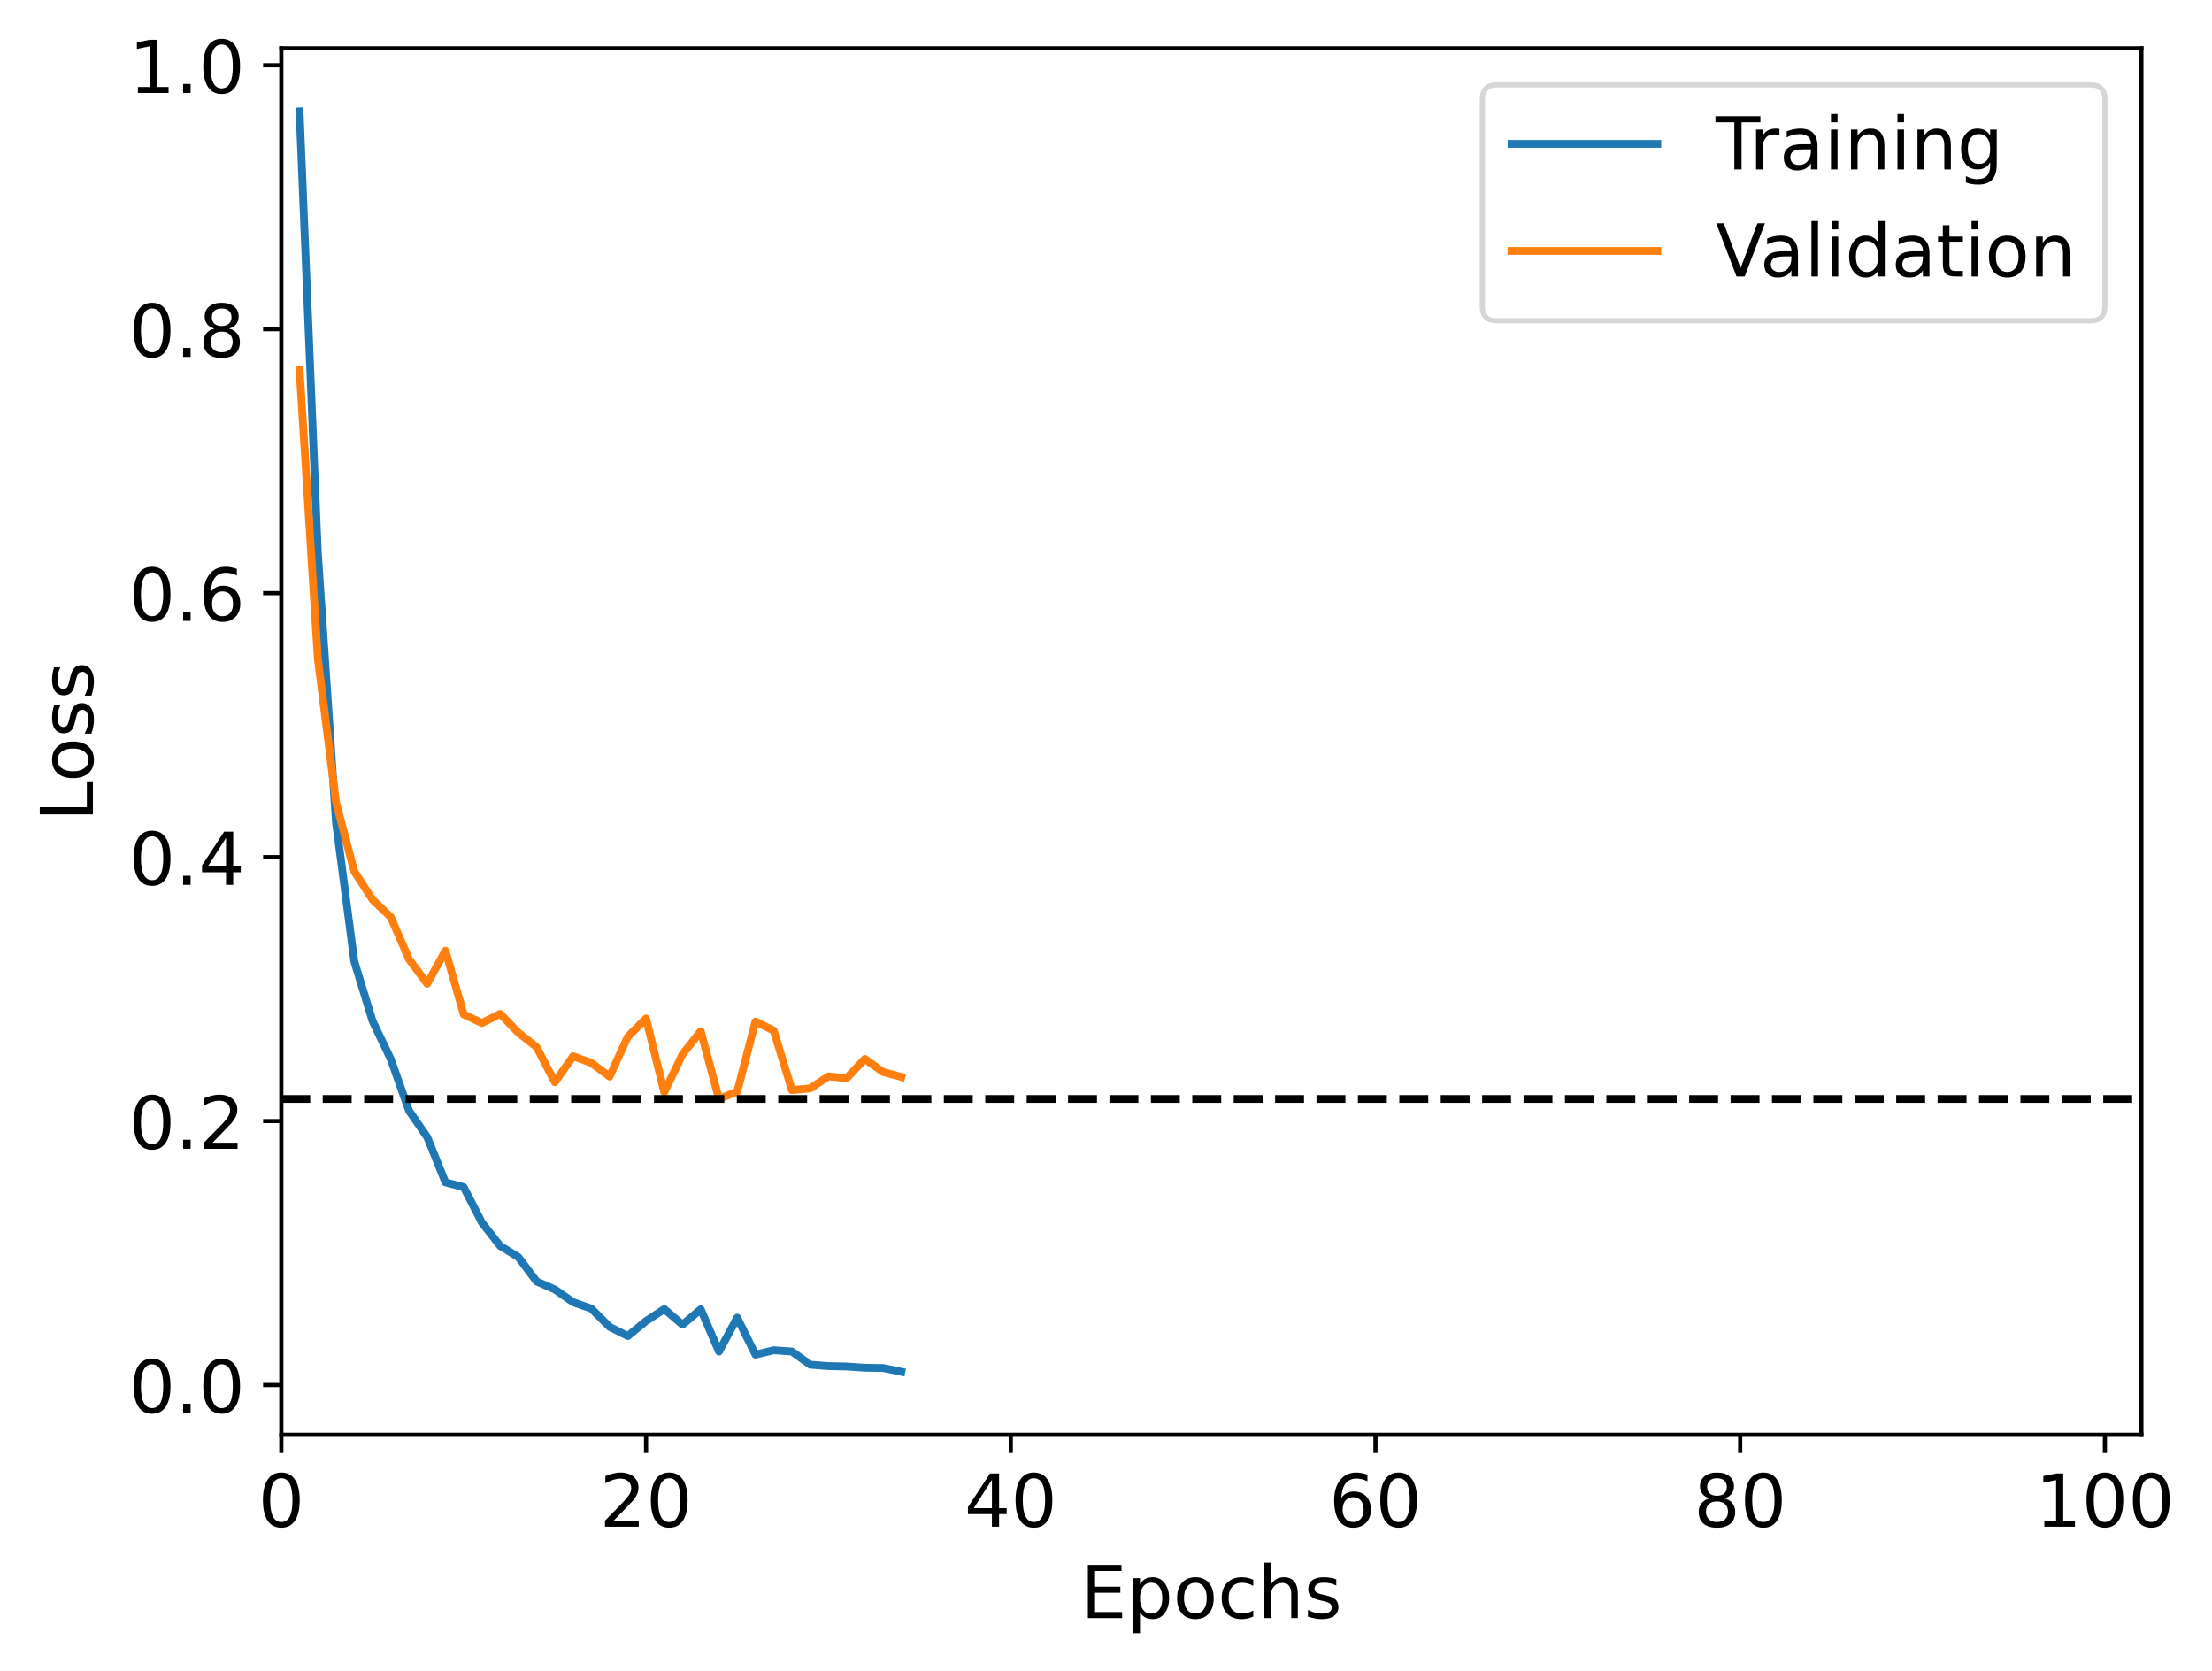
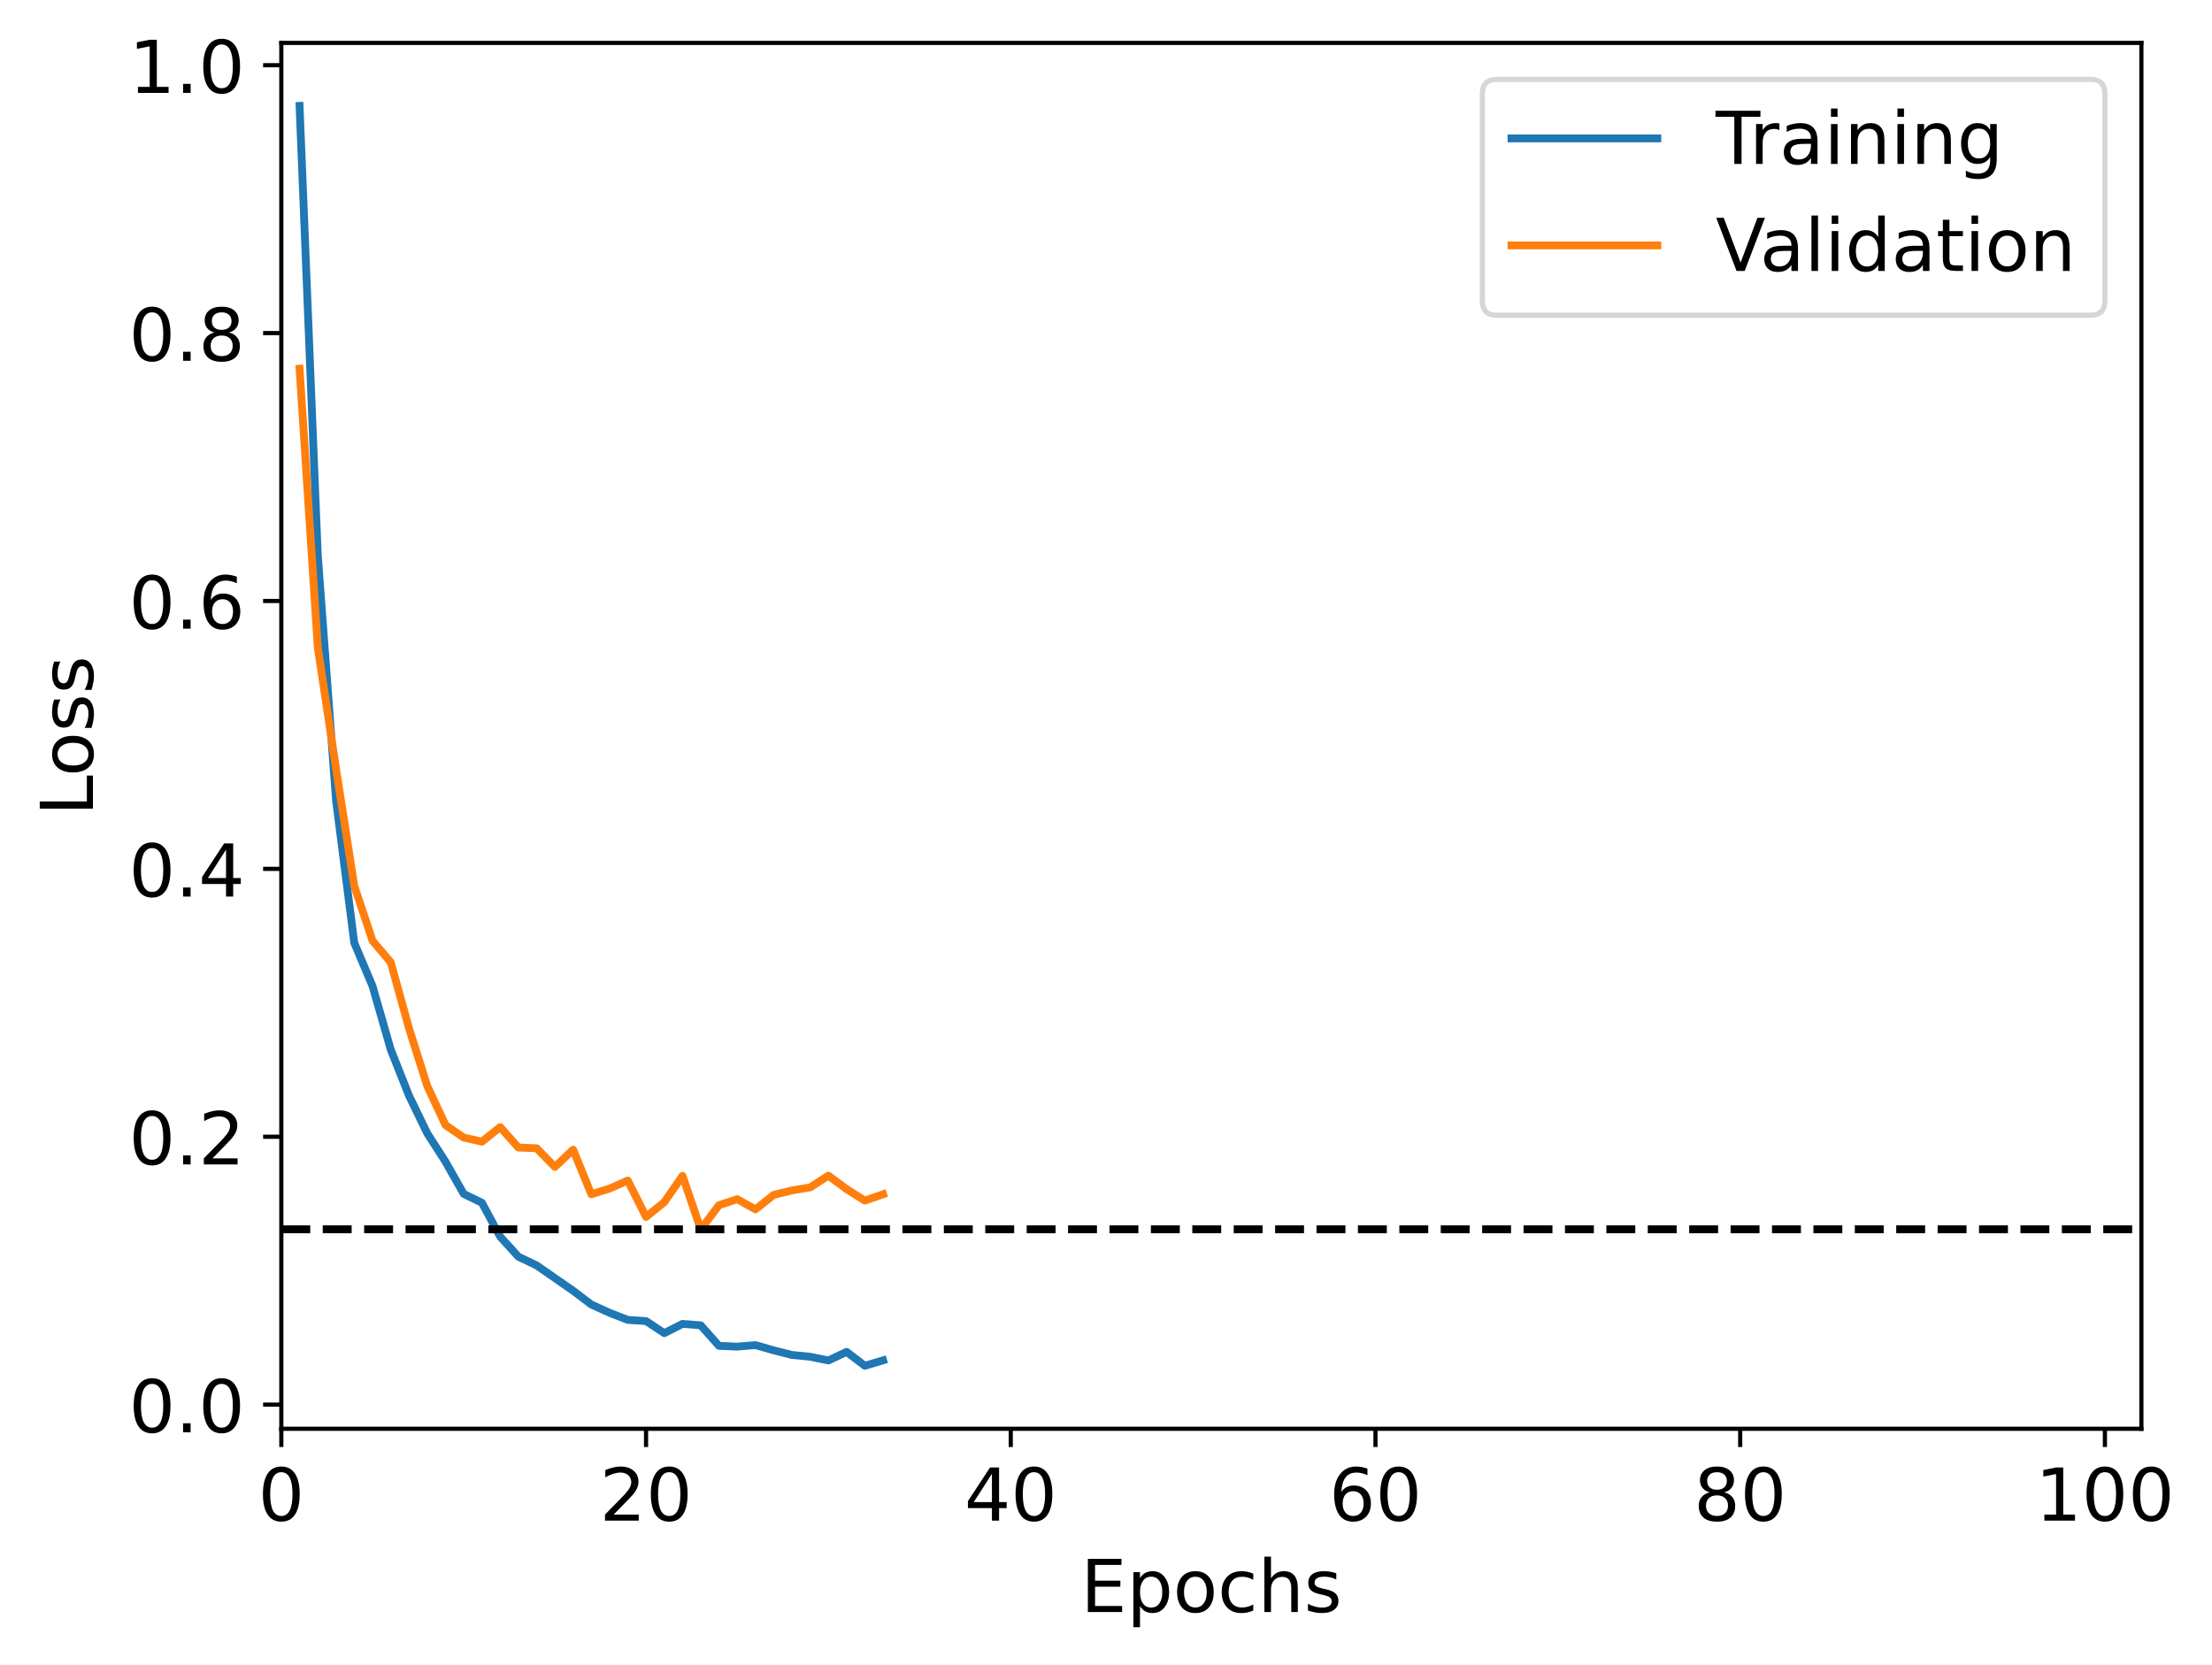
- <svg xmlns="http://www.w3.org/2000/svg" xmlns:xlink="http://www.w3.org/1999/xlink" width="424.693pt" height="320.685pt" viewBox="0 0 424.693 320.685" version="1.1">
+ <svg xmlns="http://www.w3.org/2000/svg" xmlns:xlink="http://www.w3.org/1999/xlink" width="424.693pt" height="319.648pt" viewBox="0 0 424.693 319.648" version="1.1">
  <defs>
    <style type="text/css">*{stroke-linejoin: round; stroke-linecap: butt}</style>
  </defs>
  <g id="figure_1">
    <g id="patch_1">
-       <path d="M 0 320.685  L 424.693 320.685  L 424.693 0  L 0 0  z " style="fill: #ffffff" />
+       <path d="M 0 319.648  L 424.693 319.648  L 424.693 0  L 0 0  z " style="fill: #ffffff" />
    </g>
    <g id="axes_1">
      <g id="patch_2">
-         <path d="M 54.014 275.386  L 411.134 275.386  L 411.134 9.274  L 54.014 9.274  z " style="fill: #ffffff" />
+         <path d="M 54.014 274.35  L 411.134 274.35  L 411.134 8.238  L 54.014 8.238  z " style="fill: #ffffff" />
      </g>
      <g id="matplotlib.axis_1">
        <g id="xtick_1">
          <g id="line2d_1">
            <defs>
-               <path id="me31da384bd" d="M 0 0  L 0 3.5  " style="stroke: #000000; stroke-width: 0.8" />
-             </defs>
-             <g>
-               <use xlink:href="#me31da384bd" x="54.014" y="275.386" style="stroke: #000000; stroke-width: 0.8" />
+               <path id="me170fcba91" d="M 0 0  L 0 3.5  " style="stroke: #000000; stroke-width: 0.8" />
+             </defs>
+             <g>
+               <use xlink:href="#me170fcba91" x="54.014" y="274.35" style="stroke: #000000; stroke-width: 0.8" />
            </g>
          </g>
          <g id="text_1">
-             <g transform="translate(49.56 293.024) scale(0.14 -0.14)">
+             <g transform="translate(49.56 291.9875) scale(0.14 -0.14)">
              <defs>
                <path id="DejaVuSans-30" d="M 2034 4250  Q 1547 4250 1301 3770  Q 1056 3291 1056 2328  Q 1056 1369 1301 889  Q 1547 409 2034 409  Q 2525 409 2770 889  Q 3016 1369 3016 2328  Q 3016 3291 2770 3770  Q 2525 4250 2034 4250  z M 2034 4750  Q 2819 4750 3233 4129  Q 3647 3509 3647 2328  Q 3647 1150 3233 529  Q 2819 -91 2034 -91  Q 1250 -91 836 529  Q 422 1150 422 2328  Q 422 3509 836 4129  Q 1250 4750 2034 4750  z " transform="scale(0.015625)" />
              </defs>
              <use xlink:href="#DejaVuSans-30" />
            </g>
          </g>
        </g>
        <g id="xtick_2">
          <g id="line2d_2">
            <g>
-               <use xlink:href="#me31da384bd" x="124.037" y="275.386" style="stroke: #000000; stroke-width: 0.8" />
+               <use xlink:href="#me170fcba91" x="124.037" y="274.35" style="stroke: #000000; stroke-width: 0.8" />
            </g>
          </g>
          <g id="text_2">
-             <g transform="translate(115.1298 293.024) scale(0.14 -0.14)">
+             <g transform="translate(115.1298 291.9875) scale(0.14 -0.14)">
              <defs>
                <path id="DejaVuSans-32" d="M 1228 531  L 3431 531  L 3431 0  L 469 0  L 469 531  Q 828 903 1448 1529  Q 2069 2156 2228 2338  Q 2531 2678 2651 2914  Q 2772 3150 2772 3378  Q 2772 3750 2511 3984  Q 2250 4219 1831 4219  Q 1534 4219 1204 4116  Q 875 4013 500 3803  L 500 4441  Q 881 4594 1212 4672  Q 1544 4750 1819 4750  Q 2544 4750 2975 4387  Q 3406 4025 3406 3419  Q 3406 3131 3298 2873  Q 3191 2616 2906 2266  Q 2828 2175 2409 1742  Q 1991 1309 1228 531  z " transform="scale(0.015625)" />
              </defs>
              <use xlink:href="#DejaVuSans-32" />
              <use xlink:href="#DejaVuSans-30" x="63.623" />
            </g>
          </g>
        </g>
        <g id="xtick_3">
          <g id="line2d_3">
            <g>
-               <use xlink:href="#me31da384bd" x="194.061" y="275.386" style="stroke: #000000; stroke-width: 0.8" />
+               <use xlink:href="#me170fcba91" x="194.061" y="274.35" style="stroke: #000000; stroke-width: 0.8" />
            </g>
          </g>
          <g id="text_3">
-             <g transform="translate(185.1533 293.024) scale(0.14 -0.14)">
+             <g transform="translate(185.1533 291.9875) scale(0.14 -0.14)">
              <defs>
                <path id="DejaVuSans-34" d="M 2419 4116  L 825 1625  L 2419 1625  L 2419 4116  z M 2253 4666  L 3047 4666  L 3047 1625  L 3713 1625  L 3713 1100  L 3047 1100  L 3047 0  L 2419 0  L 2419 1100  L 313 1100  L 313 1709  L 2253 4666  z " transform="scale(0.015625)" />
              </defs>
              <use xlink:href="#DejaVuSans-34" />
              <use xlink:href="#DejaVuSans-30" x="63.623" />
            </g>
          </g>
        </g>
        <g id="xtick_4">
          <g id="line2d_4">
            <g>
-               <use xlink:href="#me31da384bd" x="264.084" y="275.386" style="stroke: #000000; stroke-width: 0.8" />
+               <use xlink:href="#me170fcba91" x="264.084" y="274.35" style="stroke: #000000; stroke-width: 0.8" />
            </g>
          </g>
          <g id="text_4">
-             <g transform="translate(255.1768 293.024) scale(0.14 -0.14)">
+             <g transform="translate(255.1768 291.9875) scale(0.14 -0.14)">
              <defs>
                <path id="DejaVuSans-36" d="M 2113 2584  Q 1688 2584 1439 2293  Q 1191 2003 1191 1497  Q 1191 994 1439 701  Q 1688 409 2113 409  Q 2538 409 2786 701  Q 3034 994 3034 1497  Q 3034 2003 2786 2293  Q 2538 2584 2113 2584  z M 3366 4563  L 3366 3988  Q 3128 4100 2886 4159  Q 2644 4219 2406 4219  Q 1781 4219 1451 3797  Q 1122 3375 1075 2522  Q 1259 2794 1537 2939  Q 1816 3084 2150 3084  Q 2853 3084 3261 2657  Q 3669 2231 3669 1497  Q 3669 778 3244 343  Q 2819 -91 2113 -91  Q 1303 -91 875 529  Q 447 1150 447 2328  Q 447 3434 972 4092  Q 1497 4750 2381 4750  Q 2619 4750 2861 4703  Q 3103 4656 3366 4563  z " transform="scale(0.015625)" />
              </defs>
              <use xlink:href="#DejaVuSans-36" />
              <use xlink:href="#DejaVuSans-30" x="63.623" />
            </g>
          </g>
        </g>
        <g id="xtick_5">
          <g id="line2d_5">
            <g>
-               <use xlink:href="#me31da384bd" x="334.108" y="275.386" style="stroke: #000000; stroke-width: 0.8" />
+               <use xlink:href="#me170fcba91" x="334.108" y="274.35" style="stroke: #000000; stroke-width: 0.8" />
            </g>
          </g>
          <g id="text_5">
-             <g transform="translate(325.2004 293.024) scale(0.14 -0.14)">
+             <g transform="translate(325.2004 291.9875) scale(0.14 -0.14)">
              <defs>
                <path id="DejaVuSans-38" d="M 2034 2216  Q 1584 2216 1326 1975  Q 1069 1734 1069 1313  Q 1069 891 1326 650  Q 1584 409 2034 409  Q 2484 409 2743 651  Q 3003 894 3003 1313  Q 3003 1734 2745 1975  Q 2488 2216 2034 2216  z M 1403 2484  Q 997 2584 770 2862  Q 544 3141 544 3541  Q 544 4100 942 4425  Q 1341 4750 2034 4750  Q 2731 4750 3128 4425  Q 3525 4100 3525 3541  Q 3525 3141 3298 2862  Q 3072 2584 2669 2484  Q 3125 2378 3379 2068  Q 3634 1759 3634 1313  Q 3634 634 3220 271  Q 2806 -91 2034 -91  Q 1263 -91 848 271  Q 434 634 434 1313  Q 434 1759 690 2068  Q 947 2378 1403 2484  z M 1172 3481  Q 1172 3119 1398 2916  Q 1625 2713 2034 2713  Q 2441 2713 2670 2916  Q 2900 3119 2900 3481  Q 2900 3844 2670 4047  Q 2441 4250 2034 4250  Q 1625 4250 1398 4047  Q 1172 3844 1172 3481  z " transform="scale(0.015625)" />
              </defs>
              <use xlink:href="#DejaVuSans-38" />
              <use xlink:href="#DejaVuSans-30" x="63.623" />
            </g>
          </g>
        </g>
        <g id="xtick_6">
          <g id="line2d_6">
            <g>
-               <use xlink:href="#me31da384bd" x="404.131" y="275.386" style="stroke: #000000; stroke-width: 0.8" />
+               <use xlink:href="#me170fcba91" x="404.131" y="274.35" style="stroke: #000000; stroke-width: 0.8" />
            </g>
          </g>
          <g id="text_6">
-             <g transform="translate(390.7701 293.024) scale(0.14 -0.14)">
+             <g transform="translate(390.7701 291.9875) scale(0.14 -0.14)">
              <defs>
                <path id="DejaVuSans-31" d="M 794 531  L 1825 531  L 1825 4091  L 703 3866  L 703 4441  L 1819 4666  L 2450 4666  L 2450 531  L 3481 531  L 3481 0  L 794 0  L 794 531  z " transform="scale(0.015625)" />
              </defs>
              <use xlink:href="#DejaVuSans-31" />
              <use xlink:href="#DejaVuSans-30" x="63.623" />
              <use xlink:href="#DejaVuSans-30" x="127.246" />
            </g>
          </g>
        </g>
        <g id="text_7">
-           <g transform="translate(207.4919 310.5734) scale(0.14 -0.14)">
+           <g transform="translate(207.4919 309.5369) scale(0.14 -0.14)">
            <defs>
              <path id="DejaVuSans-45" d="M 628 4666  L 3578 4666  L 3578 4134  L 1259 4134  L 1259 2753  L 3481 2753  L 3481 2222  L 1259 2222  L 1259 531  L 3634 531  L 3634 0  L 628 0  L 628 4666  z " transform="scale(0.015625)" />
              <path id="DejaVuSans-70" d="M 1159 525  L 1159 -1331  L 581 -1331  L 581 3500  L 1159 3500  L 1159 2969  Q 1341 3281 1617 3432  Q 1894 3584 2278 3584  Q 2916 3584 3314 3078  Q 3713 2572 3713 1747  Q 3713 922 3314 415  Q 2916 -91 2278 -91  Q 1894 -91 1617 61  Q 1341 213 1159 525  z M 3116 1747  Q 3116 2381 2855 2742  Q 2594 3103 2138 3103  Q 1681 3103 1420 2742  Q 1159 2381 1159 1747  Q 1159 1113 1420 752  Q 1681 391 2138 391  Q 2594 391 2855 752  Q 3116 1113 3116 1747  z " transform="scale(0.015625)" />
              <path id="DejaVuSans-6f" d="M 1959 3097  Q 1497 3097 1228 2736  Q 959 2375 959 1747  Q 959 1119 1226 758  Q 1494 397 1959 397  Q 2419 397 2687 759  Q 2956 1122 2956 1747  Q 2956 2369 2687 2733  Q 2419 3097 1959 3097  z M 1959 3584  Q 2709 3584 3137 3096  Q 3566 2609 3566 1747  Q 3566 888 3137 398  Q 2709 -91 1959 -91  Q 1206 -91 779 398  Q 353 888 353 1747  Q 353 2609 779 3096  Q 1206 3584 1959 3584  z " transform="scale(0.015625)" />
              <path id="DejaVuSans-63" d="M 3122 3366  L 3122 2828  Q 2878 2963 2633 3030  Q 2388 3097 2138 3097  Q 1578 3097 1268 2742  Q 959 2388 959 1747  Q 959 1106 1268 751  Q 1578 397 2138 397  Q 2388 397 2633 464  Q 2878 531 3122 666  L 3122 134  Q 2881 22 2623 -34  Q 2366 -91 2075 -91  Q 1284 -91 818 406  Q 353 903 353 1747  Q 353 2603 823 3093  Q 1294 3584 2113 3584  Q 2378 3584 2631 3529  Q 2884 3475 3122 3366  z " transform="scale(0.015625)" />
              <path id="DejaVuSans-68" d="M 3513 2113  L 3513 0  L 2938 0  L 2938 2094  Q 2938 2591 2744 2837  Q 2550 3084 2163 3084  Q 1697 3084 1428 2787  Q 1159 2491 1159 1978  L 1159 0  L 581 0  L 581 4863  L 1159 4863  L 1159 2956  Q 1366 3272 1645 3428  Q 1925 3584 2291 3584  Q 2894 3584 3203 3211  Q 3513 2838 3513 2113  z " transform="scale(0.015625)" />
              <path id="DejaVuSans-73" d="M 2834 3397  L 2834 2853  Q 2591 2978 2328 3040  Q 2066 3103 1784 3103  Q 1356 3103 1142 2972  Q 928 2841 928 2578  Q 928 2378 1081 2264  Q 1234 2150 1697 2047  L 1894 2003  Q 2506 1872 2764 1633  Q 3022 1394 3022 966  Q 3022 478 2636 193  Q 2250 -91 1575 -91  Q 1294 -91 989 -36  Q 684 19 347 128  L 347 722  Q 666 556 975 473  Q 1284 391 1588 391  Q 1994 391 2212 530  Q 2431 669 2431 922  Q 2431 1156 2273 1281  Q 2116 1406 1581 1522  L 1381 1569  Q 847 1681 609 1914  Q 372 2147 372 2553  Q 372 3047 722 3315  Q 1072 3584 1716 3584  Q 2034 3584 2315 3537  Q 2597 3491 2834 3397  z " transform="scale(0.015625)" />
            </defs>
            <use xlink:href="#DejaVuSans-45" />
            <use xlink:href="#DejaVuSans-70" x="63.184" />
            <use xlink:href="#DejaVuSans-6f" x="126.66" />
            <use xlink:href="#DejaVuSans-63" x="187.842" />
            <use xlink:href="#DejaVuSans-68" x="242.822" />
            <use xlink:href="#DejaVuSans-73" x="306.201" />
          </g>
        </g>
      </g>
      <g id="matplotlib.axis_2">
        <g id="ytick_1">
          <g id="line2d_7">
            <defs>
-               <path id="m5e68e8bc6e" d="M 0 0  L -3.5 0  " style="stroke: #000000; stroke-width: 0.8" />
-             </defs>
-             <g>
-               <use xlink:href="#m5e68e8bc6e" x="54.014" y="265.84" style="stroke: #000000; stroke-width: 0.8" />
+               <path id="m3ae31bfafa" d="M 0 0  L -3.5 0  " style="stroke: #000000; stroke-width: 0.8" />
+             </defs>
+             <g>
+               <use xlink:href="#m3ae31bfafa" x="54.014" y="269.71" style="stroke: #000000; stroke-width: 0.8" />
            </g>
          </g>
          <g id="text_8">
-             <g transform="translate(24.74938 271.1594) scale(0.14 -0.14)">
+             <g transform="translate(24.74938 275.0291) scale(0.14 -0.14)">
              <defs>
                <path id="DejaVuSans-2e" d="M 684 794  L 1344 794  L 1344 0  L 684 0  L 684 794  z " transform="scale(0.015625)" />
              </defs>
              <use xlink:href="#DejaVuSans-30" />
              <use xlink:href="#DejaVuSans-2e" x="63.623" />
              <use xlink:href="#DejaVuSans-30" x="95.41" />
            </g>
          </g>
        </g>
        <g id="ytick_2">
          <g id="line2d_8">
            <g>
-               <use xlink:href="#m5e68e8bc6e" x="54.014" y="215.176" style="stroke: #000000; stroke-width: 0.8" />
+               <use xlink:href="#m3ae31bfafa" x="54.014" y="218.272" style="stroke: #000000; stroke-width: 0.8" />
            </g>
          </g>
          <g id="text_9">
-             <g transform="translate(24.74938 220.495) scale(0.14 -0.14)">
+             <g transform="translate(24.74938 223.5908) scale(0.14 -0.14)">
              <use xlink:href="#DejaVuSans-30" />
              <use xlink:href="#DejaVuSans-2e" x="63.623" />
              <use xlink:href="#DejaVuSans-32" x="95.41" />
            </g>
          </g>
        </g>
        <g id="ytick_3">
          <g id="line2d_9">
            <g>
-               <use xlink:href="#m5e68e8bc6e" x="54.014" y="164.512" style="stroke: #000000; stroke-width: 0.8" />
+               <use xlink:href="#m3ae31bfafa" x="54.014" y="166.834" style="stroke: #000000; stroke-width: 0.8" />
            </g>
          </g>
          <g id="text_10">
-             <g transform="translate(24.74938 169.8307) scale(0.14 -0.14)">
+             <g transform="translate(24.74938 172.1526) scale(0.14 -0.14)">
              <use xlink:href="#DejaVuSans-30" />
              <use xlink:href="#DejaVuSans-2e" x="63.623" />
              <use xlink:href="#DejaVuSans-34" x="95.41" />
            </g>
          </g>
        </g>
        <g id="ytick_4">
          <g id="line2d_10">
            <g>
-               <use xlink:href="#m5e68e8bc6e" x="54.014" y="113.848" style="stroke: #000000; stroke-width: 0.8" />
+               <use xlink:href="#m3ae31bfafa" x="54.014" y="115.395" style="stroke: #000000; stroke-width: 0.8" />
            </g>
          </g>
          <g id="text_11">
-             <g transform="translate(24.74938 119.1664) scale(0.14 -0.14)">
+             <g transform="translate(24.74938 120.7143) scale(0.14 -0.14)">
              <use xlink:href="#DejaVuSans-30" />
              <use xlink:href="#DejaVuSans-2e" x="63.623" />
              <use xlink:href="#DejaVuSans-36" x="95.41" />
            </g>
          </g>
        </g>
        <g id="ytick_5">
          <g id="line2d_11">
            <g>
-               <use xlink:href="#m5e68e8bc6e" x="54.014" y="63.183" style="stroke: #000000; stroke-width: 0.8" />
+               <use xlink:href="#m3ae31bfafa" x="54.014" y="63.957" style="stroke: #000000; stroke-width: 0.8" />
            </g>
          </g>
          <g id="text_12">
-             <g transform="translate(24.74938 68.50212) scale(0.14 -0.14)">
+             <g transform="translate(24.74938 69.27606) scale(0.14 -0.14)">
              <use xlink:href="#DejaVuSans-30" />
              <use xlink:href="#DejaVuSans-2e" x="63.623" />
              <use xlink:href="#DejaVuSans-38" x="95.41" />
            </g>
          </g>
        </g>
        <g id="ytick_6">
          <g id="line2d_12">
            <g>
-               <use xlink:href="#m5e68e8bc6e" x="54.014" y="12.519" style="stroke: #000000; stroke-width: 0.8" />
+               <use xlink:href="#m3ae31bfafa" x="54.014" y="12.519" style="stroke: #000000; stroke-width: 0.8" />
            </g>
          </g>
          <g id="text_13">
            <g transform="translate(24.74938 17.83781) scale(0.14 -0.14)">
              <use xlink:href="#DejaVuSans-31" />
              <use xlink:href="#DejaVuSans-2e" x="63.623" />
              <use xlink:href="#DejaVuSans-30" x="95.41" />
            </g>
          </g>
        </g>
        <g id="text_14">
-           <g transform="translate(17.83781 157.6842) rotate(-90) scale(0.14 -0.14)">
+           <g transform="translate(17.83781 156.6478) rotate(-90) scale(0.14 -0.14)">
            <defs>
              <path id="DejaVuSans-4c" d="M 628 4666  L 1259 4666  L 1259 531  L 3531 531  L 3531 0  L 628 0  L 628 4666  z " transform="scale(0.015625)" />
            </defs>
            <use xlink:href="#DejaVuSans-4c" />
            <use xlink:href="#DejaVuSans-6f" x="53.963" />
            <use xlink:href="#DejaVuSans-73" x="115.145" />
            <use xlink:href="#DejaVuSans-73" x="167.244" />
          </g>
        </g>
      </g>
      <g id="line2d_13">
-         <path d="M 57.515 21.37  L 61.016 106.037  L 64.517 157.904  L 68.018 184.514  L 71.52 195.954  L 75.021 203.283  L 78.522 213.174  L 82.023 218.253  L 85.524 226.935  L 89.026 227.855  L 92.527 234.666  L 96.028 239.134  L 99.529 241.289  L 103.03 245.968  L 106.531 247.5  L 110.033 249.935  L 113.534 251.178  L 117.035 254.672  L 120.536 256.436  L 124.037 253.559  L 127.538 251.257  L 131.04 254.257  L 134.541 251.298  L 138.042 259.421  L 141.543 252.911  L 145.044 260.002  L 148.546 259.165  L 152.047 259.41  L 155.548 261.93  L 159.049 262.205  L 162.55 262.281  L 166.051 262.522  L 169.553 262.572  L 173.054 263.29  " clip-path="url(#pe116a36aba)" style="fill: none; stroke: #1f77b4; stroke-width: 1.5; stroke-linecap: square" />
+         <path d="M 57.515 20.334  L 61.016 106.669  L 64.517 153.67  L 68.018 181.046  L 71.52 189.341  L 75.021 201.537  L 78.522 210.372  L 82.023 217.603  L 85.524 223.053  L 89.026 229.243  L 92.527 230.953  L 96.028 237.462  L 99.529 241.307  L 103.03 242.98  L 106.531 245.412  L 110.033 247.841  L 113.534 250.493  L 117.035 252.081  L 120.536 253.443  L 124.037 253.67  L 127.538 255.988  L 131.04 254.206  L 134.541 254.485  L 138.042 258.428  L 141.543 258.576  L 145.044 258.282  L 148.546 259.286  L 152.047 260.176  L 155.548 260.515  L 159.049 261.227  L 162.55 259.586  L 166.051 262.254  L 169.553 261.205  " clip-path="url(#pa1419be6bc)" style="fill: none; stroke: #1f77b4; stroke-width: 1.5; stroke-linecap: square" />
      </g>
      <g id="line2d_14">
-         <path d="M 57.515 70.926  L 61.016 126.345  L 64.517 154.012  L 68.018 167.243  L 71.52 172.677  L 75.021 176.015  L 78.522 184.112  L 82.023 188.814  L 85.524 182.48  L 89.026 194.707  L 92.527 196.361  L 96.028 194.591  L 99.529 198.219  L 103.03 200.98  L 106.531 207.721  L 110.033 202.728  L 113.534 204.016  L 117.035 206.634  L 120.536 198.996  L 124.037 195.484  L 127.538 209.631  L 131.04 202.368  L 134.541 197.923  L 138.042 210.928  L 141.543 209.526  L 145.044 196.075  L 148.546 197.801  L 152.047 209.239  L 155.548 208.907  L 159.049 206.592  L 162.55 206.954  L 166.051 203.252  L 169.553 205.76  L 173.054 206.697  " clip-path="url(#pe116a36aba)" style="fill: none; stroke: #ff7f0e; stroke-width: 1.5; stroke-linecap: square" />
+         <path d="M 57.515 70.801  L 61.016 124.34  L 64.517 147.602  L 68.018 170.097  L 71.52 180.631  L 75.021 184.773  L 78.522 197.44  L 82.023 208.512  L 85.524 216.024  L 89.026 218.436  L 92.527 219.217  L 96.028 216.423  L 99.529 220.352  L 103.03 220.482  L 106.531 224.069  L 110.033 220.755  L 113.534 229.318  L 117.035 228.227  L 120.536 226.685  L 124.037 233.674  L 127.538 230.833  L 131.04 225.784  L 134.541 236.046  L 138.042 231.415  L 141.543 230.261  L 145.044 232.225  L 148.546 229.44  L 152.047 228.585  L 155.548 227.999  L 159.049 225.746  L 162.55 228.335  L 166.051 230.541  L 169.553 229.317  " clip-path="url(#pa1419be6bc)" style="fill: none; stroke: #ff7f0e; stroke-width: 1.5; stroke-linecap: square" />
      </g>
      <g id="line2d_15">
-         <path d="M 54.014 210.928  L 411.134 210.928  " clip-path="url(#pe116a36aba)" style="fill: none; stroke-dasharray: 5.55,2.4; stroke-dashoffset: 0; stroke: #000000; stroke-width: 1.5" />
+         <path d="M 54.014 236.046  L 411.134 236.046  " clip-path="url(#pa1419be6bc)" style="fill: none; stroke-dasharray: 5.55,2.4; stroke-dashoffset: 0; stroke: #000000; stroke-width: 1.5" />
      </g>
      <g id="patch_3">
-         <path d="M 54.014 275.386  L 54.014 9.274  " style="fill: none; stroke: #000000; stroke-width: 0.8; stroke-linejoin: miter; stroke-linecap: square" />
+         <path d="M 54.014 274.35  L 54.014 8.238  " style="fill: none; stroke: #000000; stroke-width: 0.8; stroke-linejoin: miter; stroke-linecap: square" />
      </g>
      <g id="patch_4">
-         <path d="M 411.134 275.386  L 411.134 9.274  " style="fill: none; stroke: #000000; stroke-width: 0.8; stroke-linejoin: miter; stroke-linecap: square" />
+         <path d="M 411.134 274.35  L 411.134 8.238  " style="fill: none; stroke: #000000; stroke-width: 0.8; stroke-linejoin: miter; stroke-linecap: square" />
      </g>
      <g id="patch_5">
-         <path d="M 54.014 275.386  L 411.134 275.386  " style="fill: none; stroke: #000000; stroke-width: 0.8; stroke-linejoin: miter; stroke-linecap: square" />
+         <path d="M 54.014 274.35  L 411.134 274.35  " style="fill: none; stroke: #000000; stroke-width: 0.8; stroke-linejoin: miter; stroke-linecap: square" />
      </g>
      <g id="patch_6">
-         <path d="M 54.014 9.274  L 411.134 9.274  " style="fill: none; stroke: #000000; stroke-width: 0.8; stroke-linejoin: miter; stroke-linecap: square" />
+         <path d="M 54.014 8.238  L 411.134 8.238  " style="fill: none; stroke: #000000; stroke-width: 0.8; stroke-linejoin: miter; stroke-linecap: square" />
      </g>
      <g id="legend_1">
        <g id="patch_7">
-           <path d="M 287.4 61.573  L 401.334 61.573  Q 404.134 61.573 404.134 58.773  L 404.134 19.074  Q 404.134 16.274 401.334 16.274  L 287.4 16.274  Q 284.6 16.274 284.6 19.074  L 284.6 58.773  Q 284.6 61.573 287.4 61.573  z " style="fill: #ffffff; opacity: 0.8; stroke: #cccccc; stroke-linejoin: miter" />
+           <path d="M 287.4 60.536  L 401.334 60.536  Q 404.134 60.536 404.134 57.736  L 404.134 18.038  Q 404.134 15.238 401.334 15.238  L 287.4 15.238  Q 284.6 15.238 284.6 18.038  L 284.6 57.736  Q 284.6 60.536 287.4 60.536  z " style="fill: #ffffff; opacity: 0.8; stroke: #cccccc; stroke-linejoin: miter" />
        </g>
        <g id="line2d_16">
-           <path d="M 290.2 27.612  L 304.2 27.612  L 318.2 27.612  " style="fill: none; stroke: #1f77b4; stroke-width: 1.5; stroke-linecap: square" />
+           <path d="M 290.2 26.576  L 304.2 26.576  L 318.2 26.576  " style="fill: none; stroke: #1f77b4; stroke-width: 1.5; stroke-linecap: square" />
        </g>
        <g id="text_15">
-           <g transform="translate(329.4 32.51199) scale(0.14 -0.14)">
+           <g transform="translate(329.4 31.47551) scale(0.14 -0.14)">
            <defs>
              <path id="DejaVuSans-54" d="M -19 4666  L 3928 4666  L 3928 4134  L 2272 4134  L 2272 0  L 1638 0  L 1638 4134  L -19 4134  L -19 4666  z " transform="scale(0.015625)" />
              <path id="DejaVuSans-72" d="M 2631 2963  Q 2534 3019 2420 3045  Q 2306 3072 2169 3072  Q 1681 3072 1420 2755  Q 1159 2438 1159 1844  L 1159 0  L 581 0  L 581 3500  L 1159 3500  L 1159 2956  Q 1341 3275 1631 3429  Q 1922 3584 2338 3584  Q 2397 3584 2469 3576  Q 2541 3569 2628 3553  L 2631 2963  z " transform="scale(0.015625)" />
              <path id="DejaVuSans-61" d="M 2194 1759  Q 1497 1759 1228 1600  Q 959 1441 959 1056  Q 959 750 1161 570  Q 1363 391 1709 391  Q 2188 391 2477 730  Q 2766 1069 2766 1631  L 2766 1759  L 2194 1759  z M 3341 1997  L 3341 0  L 2766 0  L 2766 531  Q 2569 213 2275 61  Q 1981 -91 1556 -91  Q 1019 -91 701 211  Q 384 513 384 1019  Q 384 1609 779 1909  Q 1175 2209 1959 2209  L 2766 2209  L 2766 2266  Q 2766 2663 2505 2880  Q 2244 3097 1772 3097  Q 1472 3097 1187 3025  Q 903 2953 641 2809  L 641 3341  Q 956 3463 1253 3523  Q 1550 3584 1831 3584  Q 2591 3584 2966 3190  Q 3341 2797 3341 1997  z " transform="scale(0.015625)" />
              <path id="DejaVuSans-69" d="M 603 3500  L 1178 3500  L 1178 0  L 603 0  L 603 3500  z M 603 4863  L 1178 4863  L 1178 4134  L 603 4134  L 603 4863  z " transform="scale(0.015625)" />
              <path id="DejaVuSans-6e" d="M 3513 2113  L 3513 0  L 2938 0  L 2938 2094  Q 2938 2591 2744 2837  Q 2550 3084 2163 3084  Q 1697 3084 1428 2787  Q 1159 2491 1159 1978  L 1159 0  L 581 0  L 581 3500  L 1159 3500  L 1159 2956  Q 1366 3272 1645 3428  Q 1925 3584 2291 3584  Q 2894 3584 3203 3211  Q 3513 2838 3513 2113  z " transform="scale(0.015625)" />
              <path id="DejaVuSans-67" d="M 2906 1791  Q 2906 2416 2648 2759  Q 2391 3103 1925 3103  Q 1463 3103 1205 2759  Q 947 2416 947 1791  Q 947 1169 1205 825  Q 1463 481 1925 481  Q 2391 481 2648 825  Q 2906 1169 2906 1791  z M 3481 434  Q 3481 -459 3084 -895  Q 2688 -1331 1869 -1331  Q 1566 -1331 1297 -1286  Q 1028 -1241 775 -1147  L 775 -588  Q 1028 -725 1275 -790  Q 1522 -856 1778 -856  Q 2344 -856 2625 -561  Q 2906 -266 2906 331  L 2906 616  Q 2728 306 2450 153  Q 2172 0 1784 0  Q 1141 0 747 490  Q 353 981 353 1791  Q 353 2603 747 3093  Q 1141 3584 1784 3584  Q 2172 3584 2450 3431  Q 2728 3278 2906 2969  L 2906 3500  L 3481 3500  L 3481 434  z " transform="scale(0.015625)" />
            </defs>
            <use xlink:href="#DejaVuSans-54" />
            <use xlink:href="#DejaVuSans-72" x="46.334" />
            <use xlink:href="#DejaVuSans-61" x="87.447" />
            <use xlink:href="#DejaVuSans-69" x="148.727" />
            <use xlink:href="#DejaVuSans-6e" x="176.51" />
            <use xlink:href="#DejaVuSans-69" x="239.889" />
            <use xlink:href="#DejaVuSans-6e" x="267.672" />
            <use xlink:href="#DejaVuSans-67" x="331.051" />
          </g>
        </g>
        <g id="line2d_17">
-           <path d="M 290.2 48.161  L 304.2 48.161  L 318.2 48.161  " style="fill: none; stroke: #ff7f0e; stroke-width: 1.5; stroke-linecap: square" />
+           <path d="M 290.2 47.125  L 304.2 47.125  L 318.2 47.125  " style="fill: none; stroke: #ff7f0e; stroke-width: 1.5; stroke-linecap: square" />
        </g>
        <g id="text_16">
-           <g transform="translate(329.4 53.06136) scale(0.14 -0.14)">
+           <g transform="translate(329.4 52.02488) scale(0.14 -0.14)">
            <defs>
              <path id="DejaVuSans-56" d="M 1831 0  L 50 4666  L 709 4666  L 2188 738  L 3669 4666  L 4325 4666  L 2547 0  L 1831 0  z " transform="scale(0.015625)" />
              <path id="DejaVuSans-6c" d="M 603 4863  L 1178 4863  L 1178 0  L 603 0  L 603 4863  z " transform="scale(0.015625)" />
              <path id="DejaVuSans-64" d="M 2906 2969  L 2906 4863  L 3481 4863  L 3481 0  L 2906 0  L 2906 525  Q 2725 213 2448 61  Q 2172 -91 1784 -91  Q 1150 -91 751 415  Q 353 922 353 1747  Q 353 2572 751 3078  Q 1150 3584 1784 3584  Q 2172 3584 2448 3432  Q 2725 3281 2906 2969  z M 947 1747  Q 947 1113 1208 752  Q 1469 391 1925 391  Q 2381 391 2643 752  Q 2906 1113 2906 1747  Q 2906 2381 2643 2742  Q 2381 3103 1925 3103  Q 1469 3103 1208 2742  Q 947 2381 947 1747  z " transform="scale(0.015625)" />
              <path id="DejaVuSans-74" d="M 1172 4494  L 1172 3500  L 2356 3500  L 2356 3053  L 1172 3053  L 1172 1153  Q 1172 725 1289 603  Q 1406 481 1766 481  L 2356 481  L 2356 0  L 1766 0  Q 1100 0 847 248  Q 594 497 594 1153  L 594 3053  L 172 3053  L 172 3500  L 594 3500  L 594 4494  L 1172 4494  z " transform="scale(0.015625)" />
            </defs>
            <use xlink:href="#DejaVuSans-56" />
            <use xlink:href="#DejaVuSans-61" x="60.658" />
            <use xlink:href="#DejaVuSans-6c" x="121.938" />
            <use xlink:href="#DejaVuSans-69" x="149.721" />
            <use xlink:href="#DejaVuSans-64" x="177.504" />
            <use xlink:href="#DejaVuSans-61" x="240.98" />
            <use xlink:href="#DejaVuSans-74" x="302.26" />
            <use xlink:href="#DejaVuSans-69" x="341.469" />
            <use xlink:href="#DejaVuSans-6f" x="369.252" />
            <use xlink:href="#DejaVuSans-6e" x="430.434" />
          </g>
        </g>
      </g>
    </g>
  </g>
  <defs>
-     <clipPath id="pe116a36aba">
-       <rect x="54.014" y="9.274" width="357.12" height="266.112" />
+     <clipPath id="pa1419be6bc">
+       <rect x="54.014" y="8.238" width="357.12" height="266.112" />
    </clipPath>
  </defs>
</svg>
